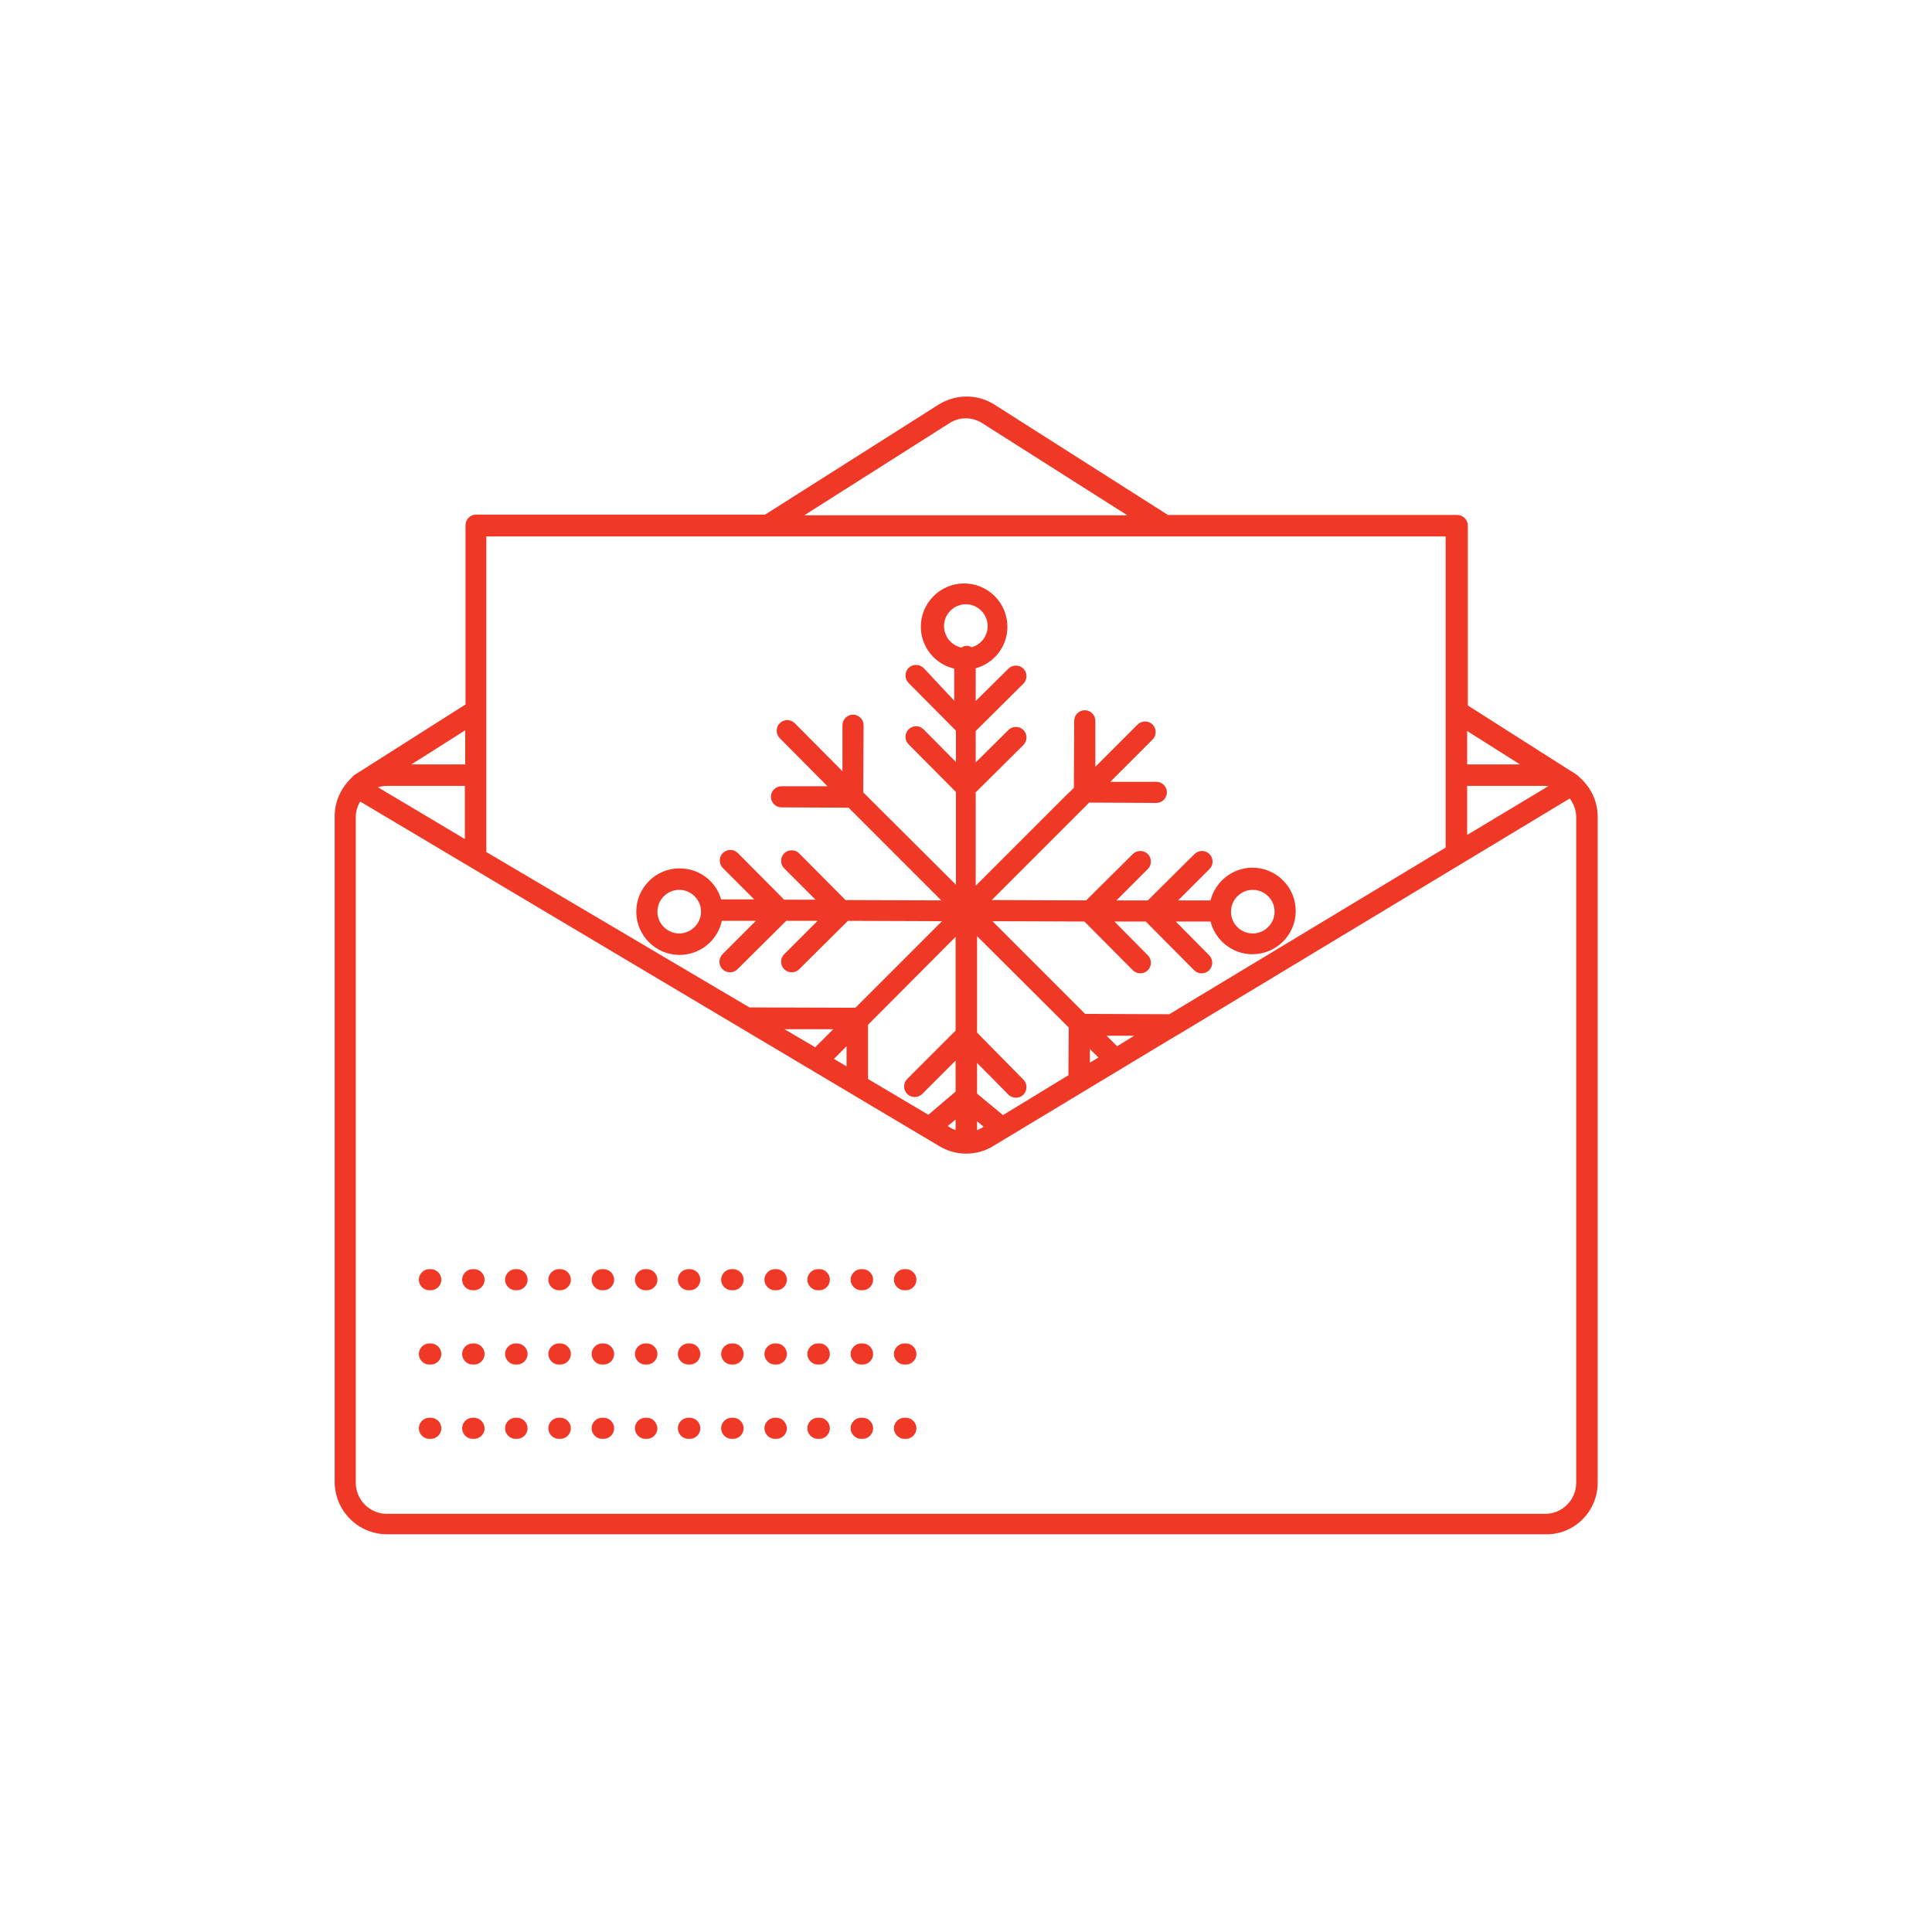
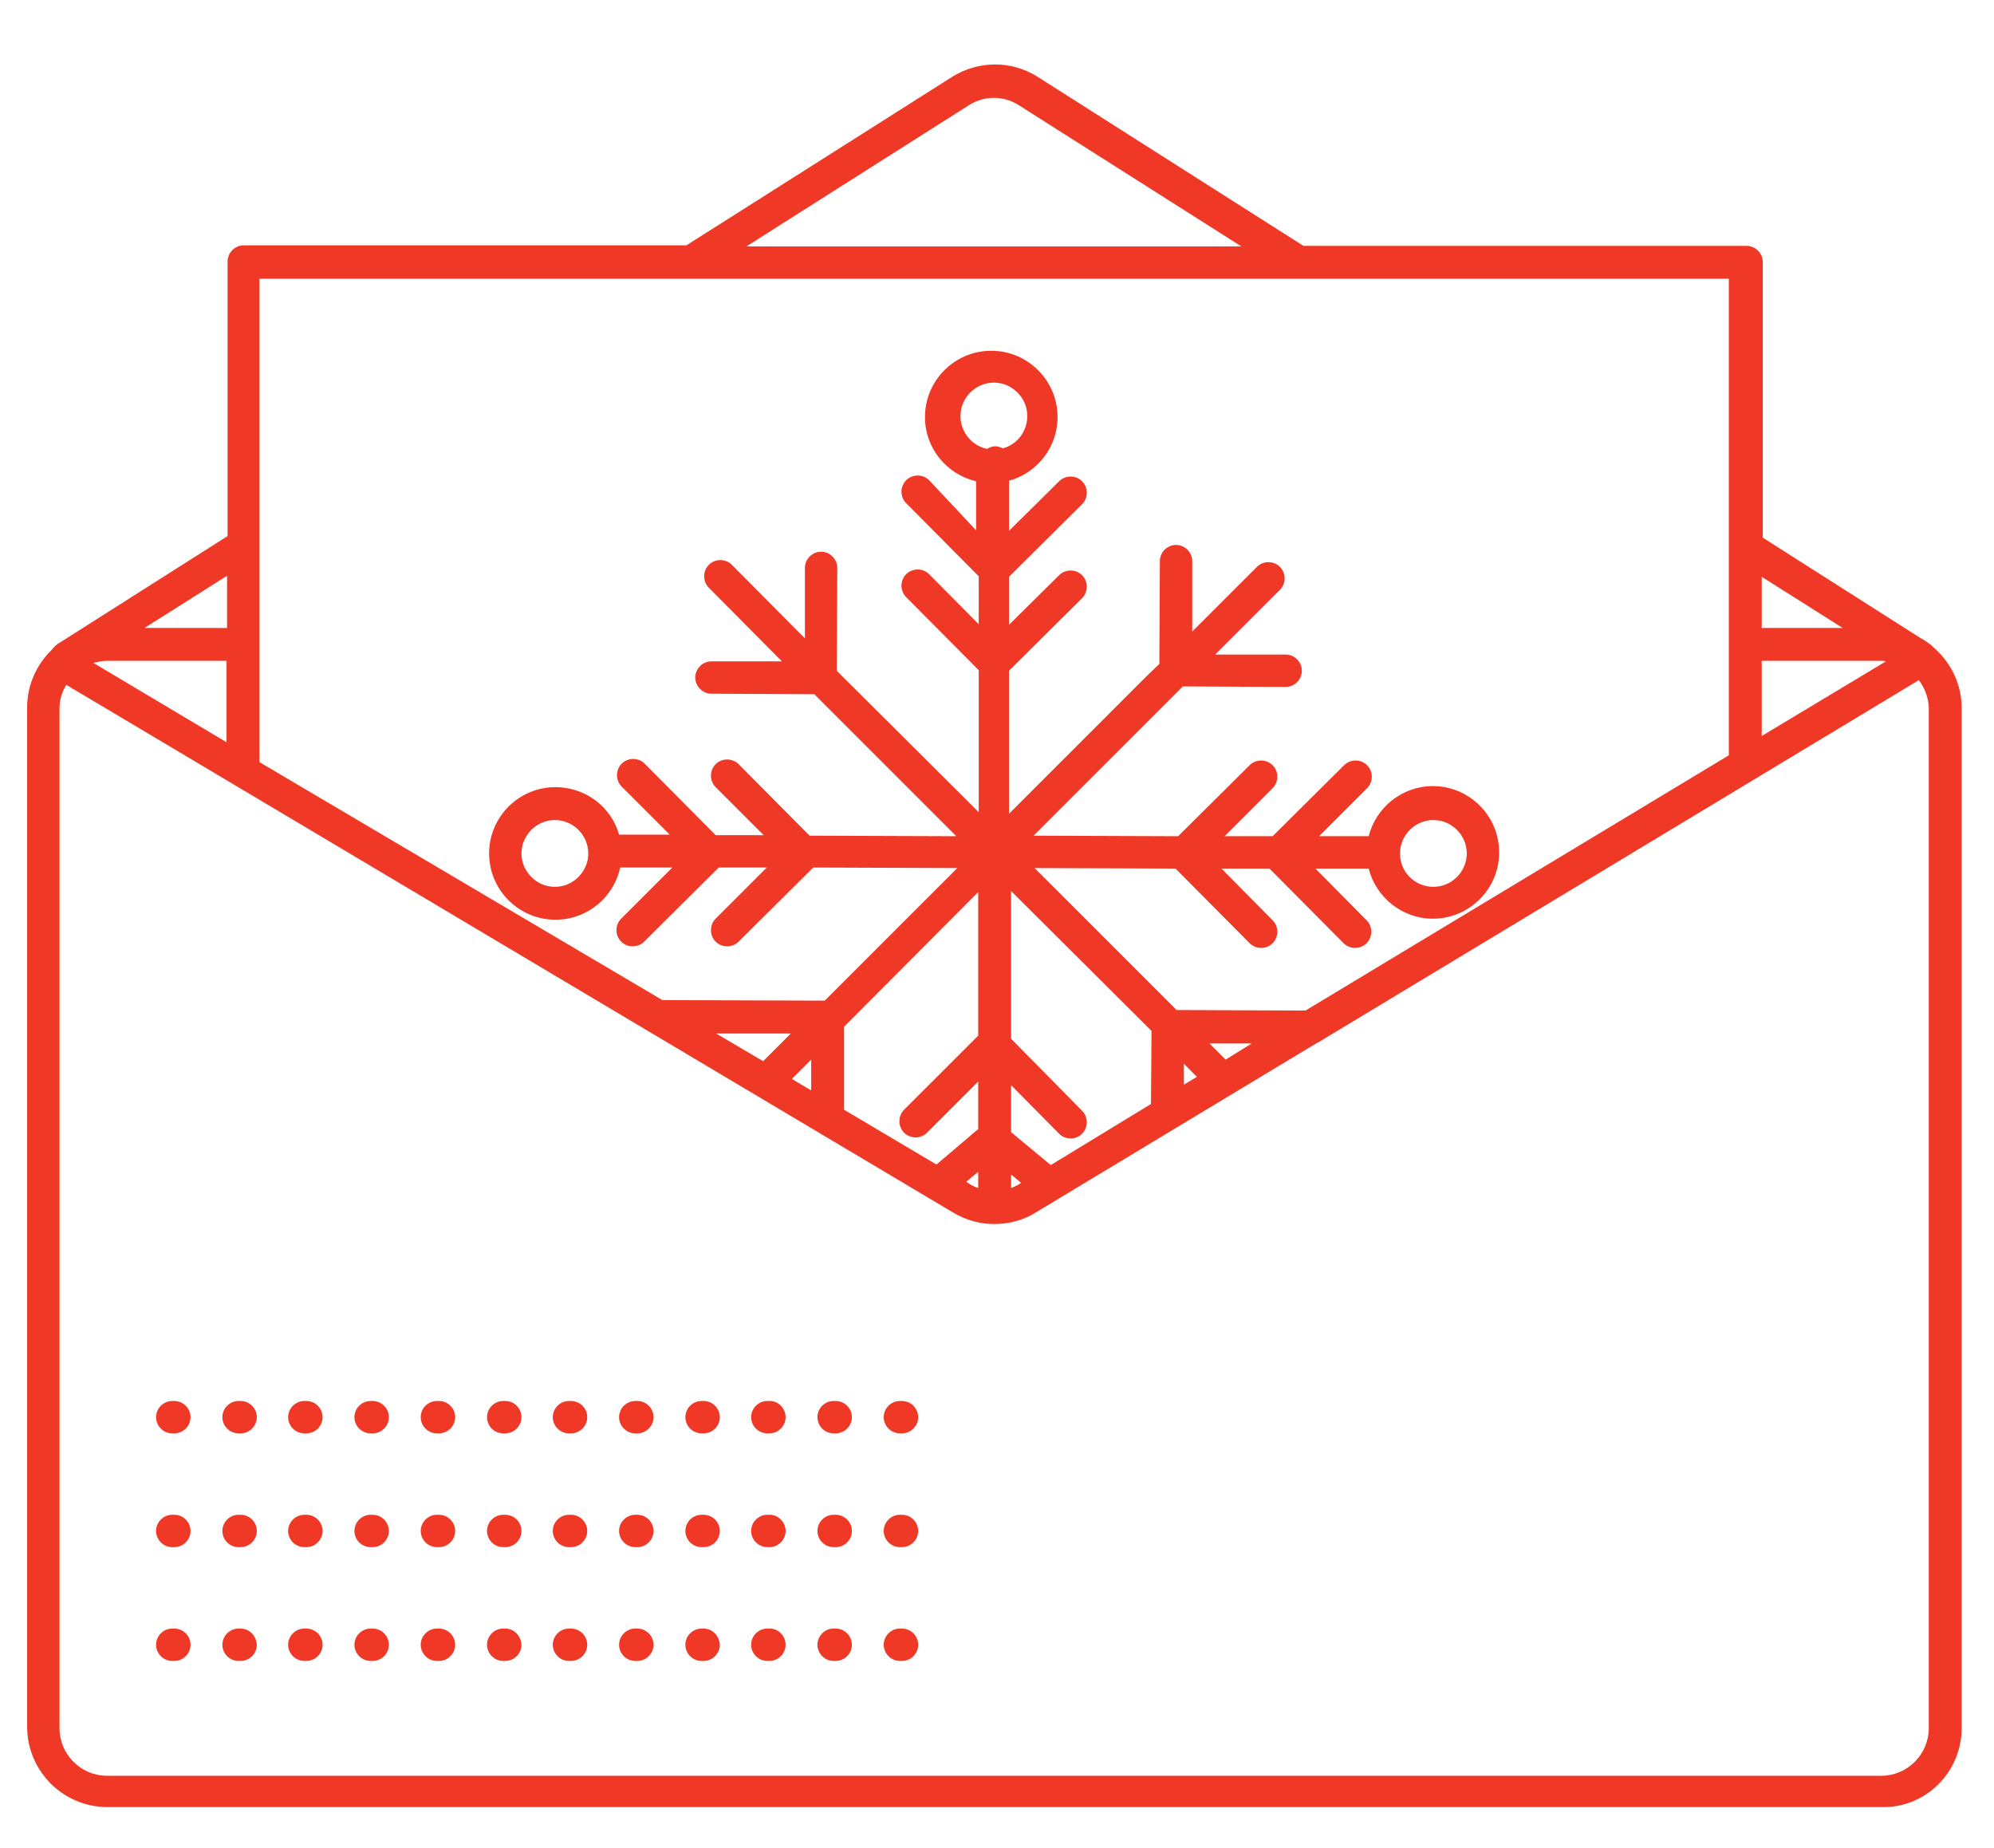
- <svg xmlns="http://www.w3.org/2000/svg" version="1.1" id="Layer_1" x="0px" y="0px" viewBox="0 0 566.9 566.9" style="enable-background:new 0 0 566.9 566.9;" xml:space="preserve">
+ <svg xmlns="http://www.w3.org/2000/svg" version="1.1" id="Layer_1" x="0px" y="0px" viewBox="0 0 382 354" style="enable-background:new 0 0 382 354;" xml:space="preserve">
  <style type="text/css">
	.st0{fill:#EF3926;}
</style>
  <g id="XMLID_44_">
-     <path id="XMLID_1548_" class="st0" d="M240.5,416H240c-1.7,0-3.1,1.4-3.1,3.1c0,1.7,1.4,3.1,3.1,3.1h0.4c1.7,0,3.1-1.4,3.1-3.1   C243.5,417.4,242.1,416,240.5,416z" />
-     <path id="XMLID_1547_" class="st0" d="M189.8,416h-0.4c-1.7,0-3.1,1.4-3.1,3.1c0,1.7,1.4,3.1,3.1,3.1h0.4c1.7,0,3.1-1.4,3.1-3.1   C192.8,417.4,191.5,416,189.8,416z" />
-     <path id="XMLID_1546_" class="st0" d="M215.1,416h-0.4c-1.7,0-3.1,1.4-3.1,3.1c0,1.7,1.4,3.1,3.1,3.1h0.4c1.7,0,3.1-1.4,3.1-3.1   C218.2,417.4,216.8,416,215.1,416z" />
-     <path id="XMLID_1545_" class="st0" d="M164.4,416H164c-1.7,0-3.1,1.4-3.1,3.1c0,1.7,1.4,3.1,3.1,3.1h0.4c1.7,0,3.1-1.4,3.1-3.1   C167.5,417.4,166.1,416,164.4,416z" />
-     <path id="XMLID_1544_" class="st0" d="M202.4,416H202c-1.7,0-3.1,1.4-3.1,3.1c0,1.7,1.4,3.1,3.1,3.1h0.4c1.7,0,3.1-1.4,3.1-3.1   C205.5,417.4,204.1,416,202.4,416z" />
-     <path id="XMLID_1543_" class="st0" d="M253.1,416h-0.4c-1.7,0-3.1,1.4-3.1,3.1c0,1.7,1.4,3.1,3.1,3.1h0.4c1.7,0,3.1-1.4,3.1-3.1   C256.2,417.4,254.8,416,253.1,416z" />
-     <path id="XMLID_1542_" class="st0" d="M126.4,416H126c-1.7,0-3.1,1.4-3.1,3.1c0,1.7,1.4,3.1,3.1,3.1h0.4c1.7,0,3.1-1.4,3.1-3.1   C129.5,417.4,128.1,416,126.4,416z" />
-     <path id="XMLID_1541_" class="st0" d="M227.8,416h-0.4c-1.7,0-3.1,1.4-3.1,3.1c0,1.7,1.4,3.1,3.1,3.1h0.4c1.7,0,3.1-1.4,3.1-3.1   C230.8,417.4,229.5,416,227.8,416z" />
-     <path id="XMLID_1540_" class="st0" d="M139.1,416h-0.4c-1.7,0-3.1,1.4-3.1,3.1c0,1.7,1.4,3.1,3.1,3.1h0.4c1.7,0,3.1-1.4,3.1-3.1   C142.1,417.4,140.8,416,139.1,416z" />
-     <path id="XMLID_1539_" class="st0" d="M151.7,416h-0.4c-1.7,0-3.1,1.4-3.1,3.1c0,1.7,1.4,3.1,3.1,3.1h0.4c1.7,0,3.1-1.4,3.1-3.1   C154.8,417.4,153.4,416,151.7,416z" />
-     <path id="XMLID_1538_" class="st0" d="M265.8,416h-0.4c-1.7,0-3.1,1.4-3.1,3.1c0,1.7,1.4,3.1,3.1,3.1h0.4c1.7,0,3.1-1.4,3.1-3.1   C268.9,417.4,267.5,416,265.8,416z" />
-     <path id="XMLID_1537_" class="st0" d="M177.1,416h-0.4c-1.7,0-3.1,1.4-3.1,3.1c0,1.7,1.4,3.1,3.1,3.1h0.4c1.7,0,3.1-1.4,3.1-3.1   C180.2,417.4,178.8,416,177.1,416z" />
-     <path id="XMLID_1536_" class="st0" d="M202.4,394.2H202c-1.7,0-3.1,1.4-3.1,3.1s1.4,3.1,3.1,3.1h0.4c1.7,0,3.1-1.4,3.1-3.1   S204.1,394.2,202.4,394.2z" />
-     <path id="XMLID_1535_" class="st0" d="M189.8,394.2h-0.4c-1.7,0-3.1,1.4-3.1,3.1s1.4,3.1,3.1,3.1h0.4c1.7,0,3.1-1.4,3.1-3.1   S191.5,394.2,189.8,394.2z" />
-     <path id="XMLID_1534_" class="st0" d="M151.7,394.2h-0.4c-1.7,0-3.1,1.4-3.1,3.1s1.4,3.1,3.1,3.1h0.4c1.7,0,3.1-1.4,3.1-3.1   S153.4,394.2,151.7,394.2z" />
-     <path id="XMLID_1533_" class="st0" d="M253.1,394.2h-0.4c-1.7,0-3.1,1.4-3.1,3.1s1.4,3.1,3.1,3.1h0.4c1.7,0,3.1-1.4,3.1-3.1   S254.8,394.2,253.1,394.2z" />
-     <path id="XMLID_1532_" class="st0" d="M177.1,394.2h-0.4c-1.7,0-3.1,1.4-3.1,3.1s1.4,3.1,3.1,3.1h0.4c1.7,0,3.1-1.4,3.1-3.1   S178.8,394.2,177.1,394.2z" />
-     <path id="XMLID_1531_" class="st0" d="M139.1,394.2h-0.4c-1.7,0-3.1,1.4-3.1,3.1s1.4,3.1,3.1,3.1h0.4c1.7,0,3.1-1.4,3.1-3.1   S140.8,394.2,139.1,394.2z" />
-     <path id="XMLID_1530_" class="st0" d="M126.4,394.2H126c-1.7,0-3.1,1.4-3.1,3.1s1.4,3.1,3.1,3.1h0.4c1.7,0,3.1-1.4,3.1-3.1   S128.1,394.2,126.4,394.2z" />
-     <path id="XMLID_1529_" class="st0" d="M227.8,394.2h-0.4c-1.7,0-3.1,1.4-3.1,3.1s1.4,3.1,3.1,3.1h0.4c1.7,0,3.1-1.4,3.1-3.1   S229.5,394.2,227.8,394.2z" />
-     <path id="XMLID_1528_" class="st0" d="M215.1,394.2h-0.4c-1.7,0-3.1,1.4-3.1,3.1s1.4,3.1,3.1,3.1h0.4c1.7,0,3.1-1.4,3.1-3.1   S216.8,394.2,215.1,394.2z" />
-     <path id="XMLID_1527_" class="st0" d="M265.8,394.2h-0.4c-1.7,0-3.1,1.4-3.1,3.1s1.4,3.1,3.1,3.1h0.4c1.7,0,3.1-1.4,3.1-3.1   S267.5,394.2,265.8,394.2z" />
-     <path id="XMLID_1526_" class="st0" d="M164.4,394.2H164c-1.7,0-3.1,1.4-3.1,3.1s1.4,3.1,3.1,3.1h0.4c1.7,0,3.1-1.4,3.1-3.1   S166.1,394.2,164.4,394.2z" />
-     <path id="XMLID_1525_" class="st0" d="M240.5,394.2H240c-1.7,0-3.1,1.4-3.1,3.1s1.4,3.1,3.1,3.1h0.4c1.7,0,3.1-1.4,3.1-3.1   S242.1,394.2,240.5,394.2z" />
-     <path id="XMLID_1524_" class="st0" d="M126.4,372.4H126c-1.7,0-3.1,1.4-3.1,3.1s1.4,3.1,3.1,3.1h0.4c1.7,0,3.1-1.4,3.1-3.1   S128.1,372.4,126.4,372.4z" />
-     <path id="XMLID_1523_" class="st0" d="M189.8,372.4h-0.4c-1.7,0-3.1,1.4-3.1,3.1s1.4,3.1,3.1,3.1h0.4c1.7,0,3.1-1.4,3.1-3.1   S191.5,372.4,189.8,372.4z" />
-     <path id="XMLID_1522_" class="st0" d="M164.4,372.4H164c-1.7,0-3.1,1.4-3.1,3.1s1.4,3.1,3.1,3.1h0.4c1.7,0,3.1-1.4,3.1-3.1   S166.1,372.4,164.4,372.4z" />
-     <path id="XMLID_1521_" class="st0" d="M227.8,372.4h-0.4c-1.7,0-3.1,1.4-3.1,3.1s1.4,3.1,3.1,3.1h0.4c1.7,0,3.1-1.4,3.1-3.1   S229.5,372.4,227.8,372.4z" />
-     <path id="XMLID_1520_" class="st0" d="M240.5,372.4H240c-1.7,0-3.1,1.4-3.1,3.1s1.4,3.1,3.1,3.1h0.4c1.7,0,3.1-1.4,3.1-3.1   S242.1,372.4,240.5,372.4z" />
-     <path id="XMLID_1519_" class="st0" d="M265.8,372.4h-0.4c-1.7,0-3.1,1.4-3.1,3.1s1.4,3.1,3.1,3.1h0.4c1.7,0,3.1-1.4,3.1-3.1   S267.5,372.4,265.8,372.4z" />
-     <path id="XMLID_1518_" class="st0" d="M253.1,372.4h-0.4c-1.7,0-3.1,1.4-3.1,3.1s1.4,3.1,3.1,3.1h0.4c1.7,0,3.1-1.4,3.1-3.1   S254.8,372.4,253.1,372.4z" />
-     <path id="XMLID_1517_" class="st0" d="M202.4,372.4H202c-1.7,0-3.1,1.4-3.1,3.1s1.4,3.1,3.1,3.1h0.4c1.7,0,3.1-1.4,3.1-3.1   S204.1,372.4,202.4,372.4z" />
-     <path id="XMLID_1516_" class="st0" d="M215.1,372.4h-0.4c-1.7,0-3.1,1.4-3.1,3.1s1.4,3.1,3.1,3.1h0.4c1.7,0,3.1-1.4,3.1-3.1   S216.8,372.4,215.1,372.4z" />
-     <path id="XMLID_1515_" class="st0" d="M139.1,372.4h-0.4c-1.7,0-3.1,1.4-3.1,3.1s1.4,3.1,3.1,3.1h0.4c1.7,0,3.1-1.4,3.1-3.1   S140.8,372.4,139.1,372.4z" />
-     <path id="XMLID_1514_" class="st0" d="M151.7,372.4h-0.4c-1.7,0-3.1,1.4-3.1,3.1s1.4,3.1,3.1,3.1h0.4c1.7,0,3.1-1.4,3.1-3.1   S153.4,372.4,151.7,372.4z" />
-     <path id="XMLID_1513_" class="st0" d="M177.1,372.4h-0.4c-1.7,0-3.1,1.4-3.1,3.1s1.4,3.1,3.1,3.1h0.4c1.7,0,3.1-1.4,3.1-3.1   S178.8,372.4,177.1,372.4z" />
-     <path id="XMLID_1454_" class="st0" d="M468.8,435.1V239.7c0-4.5-1.9-8.6-5.3-11.6c0,0-0.1-0.1-0.1-0.1c-0.1-0.1-0.2-0.1-0.2-0.2   c-0.1-0.1-0.2-0.1-0.2-0.2c0,0-0.1,0-0.1-0.1l-0.2-0.1l0,0c-0.6-0.5-1.3-0.9-2-1.3l-30-19.1v-52.8c0-1.7-1.4-3.1-3.1-3.1h-84.9   l-51.1-32.5c-4.9-3-11-3-16,0l-51.1,32.4h-84.8c-1.7,0-3.1,1.4-3.1,3.1v52.6l-32.6,20.7c-0.4,0.3-0.7,0.6-1,1   c-2.9,2.8-4.8,6.7-4.8,11.1v195.3c0,8.5,6.9,15.4,15.4,15.4h339.9C461.9,450.4,468.8,443.5,468.8,435.1z M430.5,214.5l15.5,9.8   h-15.5V214.5z M430.5,230.6h22.9c0.3,0,0.6,0,0.9,0.1L430.5,245V230.6z M278.7,124.1c2.9-1.8,6.5-1.8,9.4,0l42.7,27.1H236   L278.7,124.1z M142.7,157.4h82.5h116.3l0,0l0,0h82.7v51.4v18.6v21.3l-81.1,48.9l-24.7-0.1l-27.2-27.2l27,0.1l14.2,14.3   c0.6,0.6,1.4,0.9,2.2,0.9c0.8,0,1.6-0.3,2.2-0.9c1.2-1.2,1.2-3.2,0-4.4l-9.8-9.9l1.2,0c0,0,0,0,0,0l8,0l14.2,14.3   c0.6,0.6,1.4,0.9,2.2,0.9c0.8,0,1.6-0.3,2.2-0.9c1.2-1.2,1.2-3.2,0-4.4l-9.8-9.9l10.2,0c1.4,5.5,6.4,9.6,12.3,9.6   c7,0,12.7-5.7,12.7-12.7c0-7-5.7-12.7-12.7-12.7c-5.9,0-10.9,4.1-12.3,9.6l-9.5,0l9.2-9.2c1.2-1.2,1.2-3.2,0-4.4   c-1.2-1.2-3.2-1.2-4.4,0l-13.7,13.6l-6.8,0c0,0,0,0,0,0l-2.4,0l9.2-9.2c1.2-1.2,1.2-3.2,0-4.4c-1.2-1.2-3.2-1.2-4.4,0l-13.7,13.6   l-27.7-0.1l26.3-26.3l2.3-2.3l19.7,0.1h0c1.7,0,3.1-1.4,3.1-3.1c0-1.7-1.4-3.1-3.1-3.1l-13.5,0l12.4-12.4c1.2-1.2,1.2-3.2,0-4.4   c-1.2-1.2-3.2-1.2-4.4,0l-12.4,12.4l0-13.5c0-1.7-1.4-3.1-3.1-3.1c0,0,0,0,0,0c-1.7,0-3.1,1.4-3.1,3.1l-0.1,19.7l-2.4,2.3   c0,0,0,0,0,0c0,0,0,0,0,0l-26.4,26.4v-27.4l14-13.9c1.2-1.2,1.2-3.2,0-4.4c-1.2-1.2-3.2-1.2-4.4,0l-9.6,9.5v-1.2l0-8l14-13.9   c1.2-1.2,1.2-3.2,0-4.4c-1.2-1.2-3.2-1.2-4.4,0l-9.6,9.5l0-9.6c5.4-1.5,9.3-6.4,9.3-12.2c0-7-5.7-12.7-12.7-12.7   c-7,0-12.7,5.7-12.7,12.7c0,6,4.2,11,9.8,12.3l0,9.4L271,196c-1.2-1.2-3.2-1.2-4.4,0c-1.2,1.2-1.2,3.2,0,4.4l13.9,14l0,8   c0,0,0,0,0,0c0,0,0,0,0,0v1.2L271,214c-1.2-1.2-3.2-1.2-4.4,0c-1.2,1.2-1.2,3.2,0,4.4l13.9,14v27.2L254,233.2l-0.7-0.7l0.1-19.7   c0-1.7-1.4-3.1-3.1-3.1c0,0,0,0,0,0c-1.7,0-3.1,1.4-3.1,3.1l0,13.5l-14-14.1c-1.2-1.2-3.2-1.2-4.4,0c-1.2,1.2-1.2,3.2,0,4.4   l14,14.1l-13.5,0c0,0,0,0,0,0c-1.7,0-3.1,1.4-3.1,3.1c0,1.7,1.4,3.1,3.1,3.1l19.7,0.1l0.7,0.7c0,0,0,0,0,0c0,0,0,0,0,0l26.5,26.5   l-28.1-0.1l-13.6-13.7c-1.2-1.2-3.2-1.2-4.4,0c-1.2,1.2-1.2,3.2,0,4.4l9.2,9.2l-9.2,0l-13.6-13.7c-1.2-1.2-3.2-1.2-4.4,0   c-1.2,1.2-1.2,3.2,0,4.4l9.2,9.2l-9.7,0c-1.5-5.3-6.4-9.1-12.2-9.1c-7,0-12.7,5.7-12.7,12.7c0,7,5.7,12.7,12.7,12.7   c6.1,0,11.2-4.3,12.4-10l10,0l-9.8,9.8c-1.2,1.2-1.2,3.2,0,4.4c0.6,0.6,1.4,0.9,2.2,0.9c0.8,0,1.6-0.3,2.2-0.9l14.3-14.2l9.2,0   l-9.8,9.8c-1.2,1.2-1.2,3.2,0,4.4c0.6,0.6,1.4,0.9,2.2,0.9c0.8,0,1.6-0.3,2.2-0.9l14.3-14.2l27.6,0.1l-25.4,25.4l-31.1-0.1   L142.7,250v-22.5v-18.8V157.4z M230.2,302l14.3,0l-5.3,5.3L230.2,302z M248.4,307l0,5.9l-3.7-2.2L248.4,307z M254.7,300.7   l25.7-25.8v27.5l-14.2,14.2c-1.2,1.2-1.2,3.2,0,4.4c1.2,1.2,3.2,1.2,4.4,0l9.8-9.8v9.1l-8,6.8l-17.7-10.5L254.7,300.7z    M285.1,189.9c-0.4-0.2-0.9-0.4-1.4-0.4c0,0,0,0,0,0c-0.6,0-1.1,0.2-1.6,0.5c-2.9-0.6-5.1-3.2-5.1-6.3c0-3.5,2.9-6.4,6.4-6.4   s6.4,2.9,6.4,6.4C289.8,186.7,287.8,189.2,285.1,189.9z M280.4,328.5v3.1c-0.6-0.2-1.2-0.5-1.7-0.8l-0.6-0.4L280.4,328.5z    M286.7,329l1.9,1.6l-0.4,0.3c-0.5,0.3-1,0.5-1.5,0.7V329z M294.3,327.2l-7.6-6.3v-9l9.2,9.3c0.6,0.6,1.4,0.9,2.2,0.9   c0.8,0,1.6-0.3,2.2-0.9c1.2-1.2,1.2-3.2,0-4.4L286.7,303v-28.3l26.9,26.8l-0.1,14L294.3,327.2z M319.8,307.8l2.5,2.5l-2.5,1.5   L319.8,307.8z M327.8,307l-3.1-3.1l8.1,0L327.8,307z M361.2,267.5c0-3.5,2.9-6.4,6.4-6.4s6.4,2.9,6.4,6.4s-2.9,6.4-6.4,6.4   S361.2,271.1,361.2,267.5z M205.7,267.5c0,3.5-2.9,6.4-6.4,6.4s-6.4-2.9-6.4-6.4s2.9-6.4,6.4-6.4S205.7,264,205.7,267.5z    M136.5,224.3h-15.8l15.8-10V224.3z M113.5,230.6h22.9v15.6L110.9,231C111.7,230.8,112.6,230.6,113.5,230.6z M104.4,435.1V239.7   c0-1.7,0.5-3.2,1.3-4.5l169.9,101.1c2.5,1.5,5.2,2.2,7.9,2.2c2.7,0,5.5-0.7,7.9-2.2l53.9-32.5c0.3-0.1,0.6-0.3,0.9-0.5l114.4-69   c1.2,1.6,1.9,3.5,1.9,5.5v195.3c0,5-4.1,9.1-9.1,9.1H113.5C108.5,444.2,104.4,440.1,104.4,435.1z" />
+     <path id="XMLID_1548_" class="st0" d="M147.5,312H147c-1.7,0-3.1,1.4-3.1,3.1s1.4,3.1,3.1,3.1h0.4c1.7,0,3.1-1.4,3.1-3.1   S149.1,312,147.5,312z" />
+     <path id="XMLID_1547_" class="st0" d="M96.8,312h-0.4c-1.7,0-3.1,1.4-3.1,3.1s1.4,3.1,3.1,3.1h0.4c1.7,0,3.1-1.4,3.1-3.1   C99.8,313.4,98.5,312,96.8,312z" />
+     <path id="XMLID_1546_" class="st0" d="M122.1,312h-0.4c-1.7,0-3.1,1.4-3.1,3.1s1.4,3.1,3.1,3.1h0.4c1.7,0,3.1-1.4,3.1-3.1   C125.2,313.4,123.8,312,122.1,312z" />
+     <path id="XMLID_1545_" class="st0" d="M71.4,312H71c-1.7,0-3.1,1.4-3.1,3.1s1.4,3.1,3.1,3.1h0.4c1.7,0,3.1-1.4,3.1-3.1   S73.1,312,71.4,312z" />
+     <path id="XMLID_1544_" class="st0" d="M109.4,312H109c-1.7,0-3.1,1.4-3.1,3.1s1.4,3.1,3.1,3.1h0.4c1.7,0,3.1-1.4,3.1-3.1   S111.1,312,109.4,312z" />
+     <path id="XMLID_1543_" class="st0" d="M160.1,312h-0.4c-1.7,0-3.1,1.4-3.1,3.1s1.4,3.1,3.1,3.1h0.4c1.7,0,3.1-1.4,3.1-3.1   S161.8,312,160.1,312z" />
+     <path id="XMLID_1542_" class="st0" d="M33.4,312H33c-1.7,0-3.1,1.4-3.1,3.1s1.4,3.1,3.1,3.1h0.4c1.7,0,3.1-1.4,3.1-3.1   S35.1,312,33.4,312z" />
+     <path id="XMLID_1541_" class="st0" d="M134.8,312h-0.4c-1.7,0-3.1,1.4-3.1,3.1s1.4,3.1,3.1,3.1h0.4c1.7,0,3.1-1.4,3.1-3.1   C137.8,313.4,136.5,312,134.8,312z" />
+     <path id="XMLID_1540_" class="st0" d="M46.1,312h-0.4c-1.7,0-3.1,1.4-3.1,3.1s1.4,3.1,3.1,3.1h0.4c1.7,0,3.1-1.4,3.1-3.1   C49.1,313.4,47.8,312,46.1,312z" />
+     <path id="XMLID_1539_" class="st0" d="M58.7,312h-0.4c-1.7,0-3.1,1.4-3.1,3.1s1.4,3.1,3.1,3.1h0.4c1.7,0,3.1-1.4,3.1-3.1   S60.4,312,58.7,312z" />
+     <path id="XMLID_1538_" class="st0" d="M172.8,312h-0.4c-1.7,0-3.1,1.4-3.1,3.1s1.4,3.1,3.1,3.1h0.4c1.7,0,3.1-1.4,3.1-3.1   S174.5,312,172.8,312z" />
+     <path id="XMLID_1537_" class="st0" d="M84.1,312h-0.4c-1.7,0-3.1,1.4-3.1,3.1s1.4,3.1,3.1,3.1h0.4c1.7,0,3.1-1.4,3.1-3.1   C87.2,313.4,85.8,312,84.1,312z" />
+     <path id="XMLID_1536_" class="st0" d="M109.4,290.2H109c-1.7,0-3.1,1.4-3.1,3.1s1.4,3.1,3.1,3.1h0.4c1.7,0,3.1-1.4,3.1-3.1   S111.1,290.2,109.4,290.2z" />
+     <path id="XMLID_1535_" class="st0" d="M96.8,290.2h-0.4c-1.7,0-3.1,1.4-3.1,3.1s1.4,3.1,3.1,3.1h0.4c1.7,0,3.1-1.4,3.1-3.1   S98.5,290.2,96.8,290.2z" />
+     <path id="XMLID_1534_" class="st0" d="M58.7,290.2h-0.4c-1.7,0-3.1,1.4-3.1,3.1s1.4,3.1,3.1,3.1h0.4c1.7,0,3.1-1.4,3.1-3.1   S60.4,290.2,58.7,290.2z" />
+     <path id="XMLID_1533_" class="st0" d="M160.1,290.2h-0.4c-1.7,0-3.1,1.4-3.1,3.1s1.4,3.1,3.1,3.1h0.4c1.7,0,3.1-1.4,3.1-3.1   S161.8,290.2,160.1,290.2z" />
+     <path id="XMLID_1532_" class="st0" d="M84.1,290.2h-0.4c-1.7,0-3.1,1.4-3.1,3.1s1.4,3.1,3.1,3.1h0.4c1.7,0,3.1-1.4,3.1-3.1   S85.8,290.2,84.1,290.2z" />
+     <path id="XMLID_1531_" class="st0" d="M46.1,290.2h-0.4c-1.7,0-3.1,1.4-3.1,3.1s1.4,3.1,3.1,3.1h0.4c1.7,0,3.1-1.4,3.1-3.1   S47.8,290.2,46.1,290.2z" />
+     <path id="XMLID_1530_" class="st0" d="M33.4,290.2H33c-1.7,0-3.1,1.4-3.1,3.1s1.4,3.1,3.1,3.1h0.4c1.7,0,3.1-1.4,3.1-3.1   S35.1,290.2,33.4,290.2z" />
+     <path id="XMLID_1529_" class="st0" d="M134.8,290.2h-0.4c-1.7,0-3.1,1.4-3.1,3.1s1.4,3.1,3.1,3.1h0.4c1.7,0,3.1-1.4,3.1-3.1   S136.5,290.2,134.8,290.2z" />
+     <path id="XMLID_1528_" class="st0" d="M122.1,290.2h-0.4c-1.7,0-3.1,1.4-3.1,3.1s1.4,3.1,3.1,3.1h0.4c1.7,0,3.1-1.4,3.1-3.1   S123.8,290.2,122.1,290.2z" />
+     <path id="XMLID_1527_" class="st0" d="M172.8,290.2h-0.4c-1.7,0-3.1,1.4-3.1,3.1s1.4,3.1,3.1,3.1h0.4c1.7,0,3.1-1.4,3.1-3.1   S174.5,290.2,172.8,290.2z" />
+     <path id="XMLID_1526_" class="st0" d="M71.4,290.2H71c-1.7,0-3.1,1.4-3.1,3.1s1.4,3.1,3.1,3.1h0.4c1.7,0,3.1-1.4,3.1-3.1   S73.1,290.2,71.4,290.2z" />
+     <path id="XMLID_1525_" class="st0" d="M147.5,290.2H147c-1.7,0-3.1,1.4-3.1,3.1s1.4,3.1,3.1,3.1h0.4c1.7,0,3.1-1.4,3.1-3.1   S149.1,290.2,147.5,290.2z" />
+     <path id="XMLID_1524_" class="st0" d="M33.4,268.4H33c-1.7,0-3.1,1.4-3.1,3.1s1.4,3.1,3.1,3.1h0.4c1.7,0,3.1-1.4,3.1-3.1   S35.1,268.4,33.4,268.4z" />
+     <path id="XMLID_1523_" class="st0" d="M96.8,268.4h-0.4c-1.7,0-3.1,1.4-3.1,3.1s1.4,3.1,3.1,3.1h0.4c1.7,0,3.1-1.4,3.1-3.1   S98.5,268.4,96.8,268.4z" />
+     <path id="XMLID_1522_" class="st0" d="M71.4,268.4H71c-1.7,0-3.1,1.4-3.1,3.1s1.4,3.1,3.1,3.1h0.4c1.7,0,3.1-1.4,3.1-3.1   S73.1,268.4,71.4,268.4z" />
+     <path id="XMLID_1521_" class="st0" d="M134.8,268.4h-0.4c-1.7,0-3.1,1.4-3.1,3.1s1.4,3.1,3.1,3.1h0.4c1.7,0,3.1-1.4,3.1-3.1   S136.5,268.4,134.8,268.4z" />
+     <path id="XMLID_1520_" class="st0" d="M147.5,268.4H147c-1.7,0-3.1,1.4-3.1,3.1s1.4,3.1,3.1,3.1h0.4c1.7,0,3.1-1.4,3.1-3.1   S149.1,268.4,147.5,268.4z" />
+     <path id="XMLID_1519_" class="st0" d="M172.8,268.4h-0.4c-1.7,0-3.1,1.4-3.1,3.1s1.4,3.1,3.1,3.1h0.4c1.7,0,3.1-1.4,3.1-3.1   S174.5,268.4,172.8,268.4z" />
+     <path id="XMLID_1518_" class="st0" d="M160.1,268.4h-0.4c-1.7,0-3.1,1.4-3.1,3.1s1.4,3.1,3.1,3.1h0.4c1.7,0,3.1-1.4,3.1-3.1   S161.8,268.4,160.1,268.4z" />
+     <path id="XMLID_1517_" class="st0" d="M109.4,268.4H109c-1.7,0-3.1,1.4-3.1,3.1s1.4,3.1,3.1,3.1h0.4c1.7,0,3.1-1.4,3.1-3.1   S111.1,268.4,109.4,268.4z" />
+     <path id="XMLID_1516_" class="st0" d="M122.1,268.4h-0.4c-1.7,0-3.1,1.4-3.1,3.1s1.4,3.1,3.1,3.1h0.4c1.7,0,3.1-1.4,3.1-3.1   S123.8,268.4,122.1,268.4z" />
+     <path id="XMLID_1515_" class="st0" d="M46.1,268.4h-0.4c-1.7,0-3.1,1.4-3.1,3.1s1.4,3.1,3.1,3.1h0.4c1.7,0,3.1-1.4,3.1-3.1   S47.8,268.4,46.1,268.4z" />
+     <path id="XMLID_1514_" class="st0" d="M58.7,268.4h-0.4c-1.7,0-3.1,1.4-3.1,3.1s1.4,3.1,3.1,3.1h0.4c1.7,0,3.1-1.4,3.1-3.1   S60.4,268.4,58.7,268.4z" />
+     <path id="XMLID_1513_" class="st0" d="M84.1,268.4h-0.4c-1.7,0-3.1,1.4-3.1,3.1s1.4,3.1,3.1,3.1h0.4c1.7,0,3.1-1.4,3.1-3.1   S85.8,268.4,84.1,268.4z" />
+     <path id="XMLID_1454_" class="st0" d="M375.8,331.1V135.7c0-4.5-1.9-8.6-5.3-11.6l-0.1-0.1c-0.1-0.1-0.2-0.1-0.2-0.2   c-0.1-0.1-0.2-0.1-0.2-0.2c0,0-0.1,0-0.1-0.1l-0.2-0.1l0,0c-0.6-0.5-1.3-0.9-2-1.3l-30-19.1V50.2c0-1.7-1.4-3.1-3.1-3.1h-84.9   l-51.1-32.5c-4.9-3-11-3-16,0L131.5,47H46.7c-1.7,0-3.1,1.4-3.1,3.1v52.6L11,123.4c-0.4,0.3-0.7,0.6-1,1c-2.9,2.8-4.8,6.7-4.8,11.1   v195.3c0,8.5,6.9,15.4,15.4,15.4h339.9C368.9,346.4,375.8,339.5,375.8,331.1z M337.5,110.5l15.5,9.8h-15.5V110.5z M337.5,126.6   h22.9c0.3,0,0.6,0,0.9,0.1L337.5,141V126.6z M185.7,20.1c2.9-1.8,6.5-1.8,9.4,0l42.7,27.1H143L185.7,20.1z M49.7,53.4h82.5h116.3   l0,0l0,0h82.7v51.4v18.6v21.3l-81.1,48.9l-24.7-0.1l-27.2-27.2l27,0.1l14.2,14.3c0.6,0.6,1.4,0.9,2.2,0.9c0.8,0,1.6-0.3,2.2-0.9   c1.2-1.2,1.2-3.2,0-4.4l-9.8-9.9h1.2l0,0h8l14.2,14.3c0.6,0.6,1.4,0.9,2.2,0.9c0.8,0,1.6-0.3,2.2-0.9c1.2-1.2,1.2-3.2,0-4.4   l-9.8-9.9h10.2c1.4,5.5,6.4,9.6,12.3,9.6c7,0,12.7-5.7,12.7-12.7s-5.7-12.7-12.7-12.7c-5.9,0-10.9,4.1-12.3,9.6h-9.5l9.2-9.2   c1.2-1.2,1.2-3.2,0-4.4s-3.2-1.2-4.4,0l-13.7,13.6H237l0,0h-2.4l9.2-9.2c1.2-1.2,1.2-3.2,0-4.4s-3.2-1.2-4.4,0l-13.7,13.6   l-27.7-0.1l26.3-26.3l2.3-2.3l19.7,0.1l0,0c1.7,0,3.1-1.4,3.1-3.1c0-1.7-1.4-3.1-3.1-3.1h-13.5l12.4-12.4c1.2-1.2,1.2-3.2,0-4.4   s-3.2-1.2-4.4,0L228.4,121v-13.5c0-1.7-1.4-3.1-3.1-3.1l0,0c-1.7,0-3.1,1.4-3.1,3.1l-0.1,19.7l-2.4,2.3l0,0l0,0l-26.4,26.4v-27.4   l14-13.9c1.2-1.2,1.2-3.2,0-4.4s-3.2-1.2-4.4,0l-9.6,9.5v-1.2v-8l14-13.9c1.2-1.2,1.2-3.2,0-4.4s-3.2-1.2-4.4,0l-9.6,9.5v-9.6   c5.4-1.5,9.3-6.4,9.3-12.2c0-7-5.7-12.7-12.7-12.7s-12.7,5.7-12.7,12.7c0,6,4.2,11,9.8,12.3v9.4l-9-9.6c-1.2-1.2-3.2-1.2-4.4,0   c-1.2,1.2-1.2,3.2,0,4.4l13.9,14v8l0,0l0,0v1.2L178,110c-1.2-1.2-3.2-1.2-4.4,0c-1.2,1.2-1.2,3.2,0,4.4l13.9,14v27.2L161,129.2   l-0.7-0.7l0.1-19.7c0-1.7-1.4-3.1-3.1-3.1l0,0c-1.7,0-3.1,1.4-3.1,3.1v13.5l-14-14.1c-1.2-1.2-3.2-1.2-4.4,0s-1.2,3.2,0,4.4   l14,14.1h-13.5l0,0c-1.7,0-3.1,1.4-3.1,3.1c0,1.7,1.4,3.1,3.1,3.1L156,133l0.7,0.7l0,0l0,0l26.5,26.5l-28.1-0.1l-13.6-13.7   c-1.2-1.2-3.2-1.2-4.4,0s-1.2,3.2,0,4.4l9.2,9.2h-9.2l-13.6-13.7c-1.2-1.2-3.2-1.2-4.4,0s-1.2,3.2,0,4.4l9.2,9.2h-9.7   c-1.5-5.3-6.4-9.1-12.2-9.1c-7,0-12.7,5.7-12.7,12.7s5.7,12.7,12.7,12.7c6.1,0,11.2-4.3,12.4-10h10L119,176c-1.2,1.2-1.2,3.2,0,4.4   c0.6,0.6,1.4,0.9,2.2,0.9s1.6-0.3,2.2-0.9l14.3-14.2h9.2l-9.8,9.8c-1.2,1.2-1.2,3.2,0,4.4c0.6,0.6,1.4,0.9,2.2,0.9s1.6-0.3,2.2-0.9   l14.3-14.2l27.6,0.1L158,191.7l-31.1-0.1L49.7,146v-22.5v-18.8V53.4z M137.2,198h14.3l-5.3,5.3L137.2,198z M155.4,203v5.9l-3.7-2.2   L155.4,203z M161.7,196.7l25.7-25.8v27.5l-14.2,14.2c-1.2,1.2-1.2,3.2,0,4.4c1.2,1.2,3.2,1.2,4.4,0l9.8-9.8v9.1l-8,6.8l-17.7-10.5   L161.7,196.7z M192.1,85.9c-0.4-0.2-0.9-0.4-1.4-0.4l0,0c-0.6,0-1.1,0.2-1.6,0.5c-2.9-0.6-5.1-3.2-5.1-6.3c0-3.5,2.9-6.4,6.4-6.4   s6.4,2.9,6.4,6.4C196.8,82.7,194.8,85.2,192.1,85.9z M187.4,224.5v3.1c-0.6-0.2-1.2-0.5-1.7-0.8l-0.6-0.4L187.4,224.5z M193.7,225   l1.9,1.6l-0.4,0.3c-0.5,0.3-1,0.5-1.5,0.7V225z M201.3,223.2l-7.6-6.3v-9l9.2,9.3c0.6,0.6,1.4,0.9,2.2,0.9c0.8,0,1.6-0.3,2.2-0.9   c1.2-1.2,1.2-3.2,0-4.4L193.7,199v-28.3l26.9,26.8l-0.1,14L201.3,223.2z M226.8,203.8l2.5,2.5l-2.5,1.5V203.8z M234.8,203l-3.1-3.1   h8.1L234.8,203z M268.2,163.5c0-3.5,2.9-6.4,6.4-6.4s6.4,2.9,6.4,6.4s-2.9,6.4-6.4,6.4S268.2,167.1,268.2,163.5z M112.7,163.5   c0,3.5-2.9,6.4-6.4,6.4s-6.4-2.9-6.4-6.4s2.9-6.4,6.4-6.4S112.7,160,112.7,163.5z M43.5,120.3H27.7l15.8-10V120.3z M20.5,126.6   h22.9v15.6L17.9,127C18.7,126.8,19.6,126.6,20.5,126.6z M11.4,331.1V135.7c0-1.7,0.5-3.2,1.3-4.5l169.9,101.1   c2.5,1.5,5.2,2.2,7.9,2.2c2.7,0,5.5-0.7,7.9-2.2l53.9-32.5c0.3-0.1,0.6-0.3,0.9-0.5l114.4-69c1.2,1.6,1.9,3.5,1.9,5.5v195.3   c0,5-4.1,9.1-9.1,9.1H20.5C15.5,340.2,11.4,336.1,11.4,331.1z" />
  </g>
</svg>
